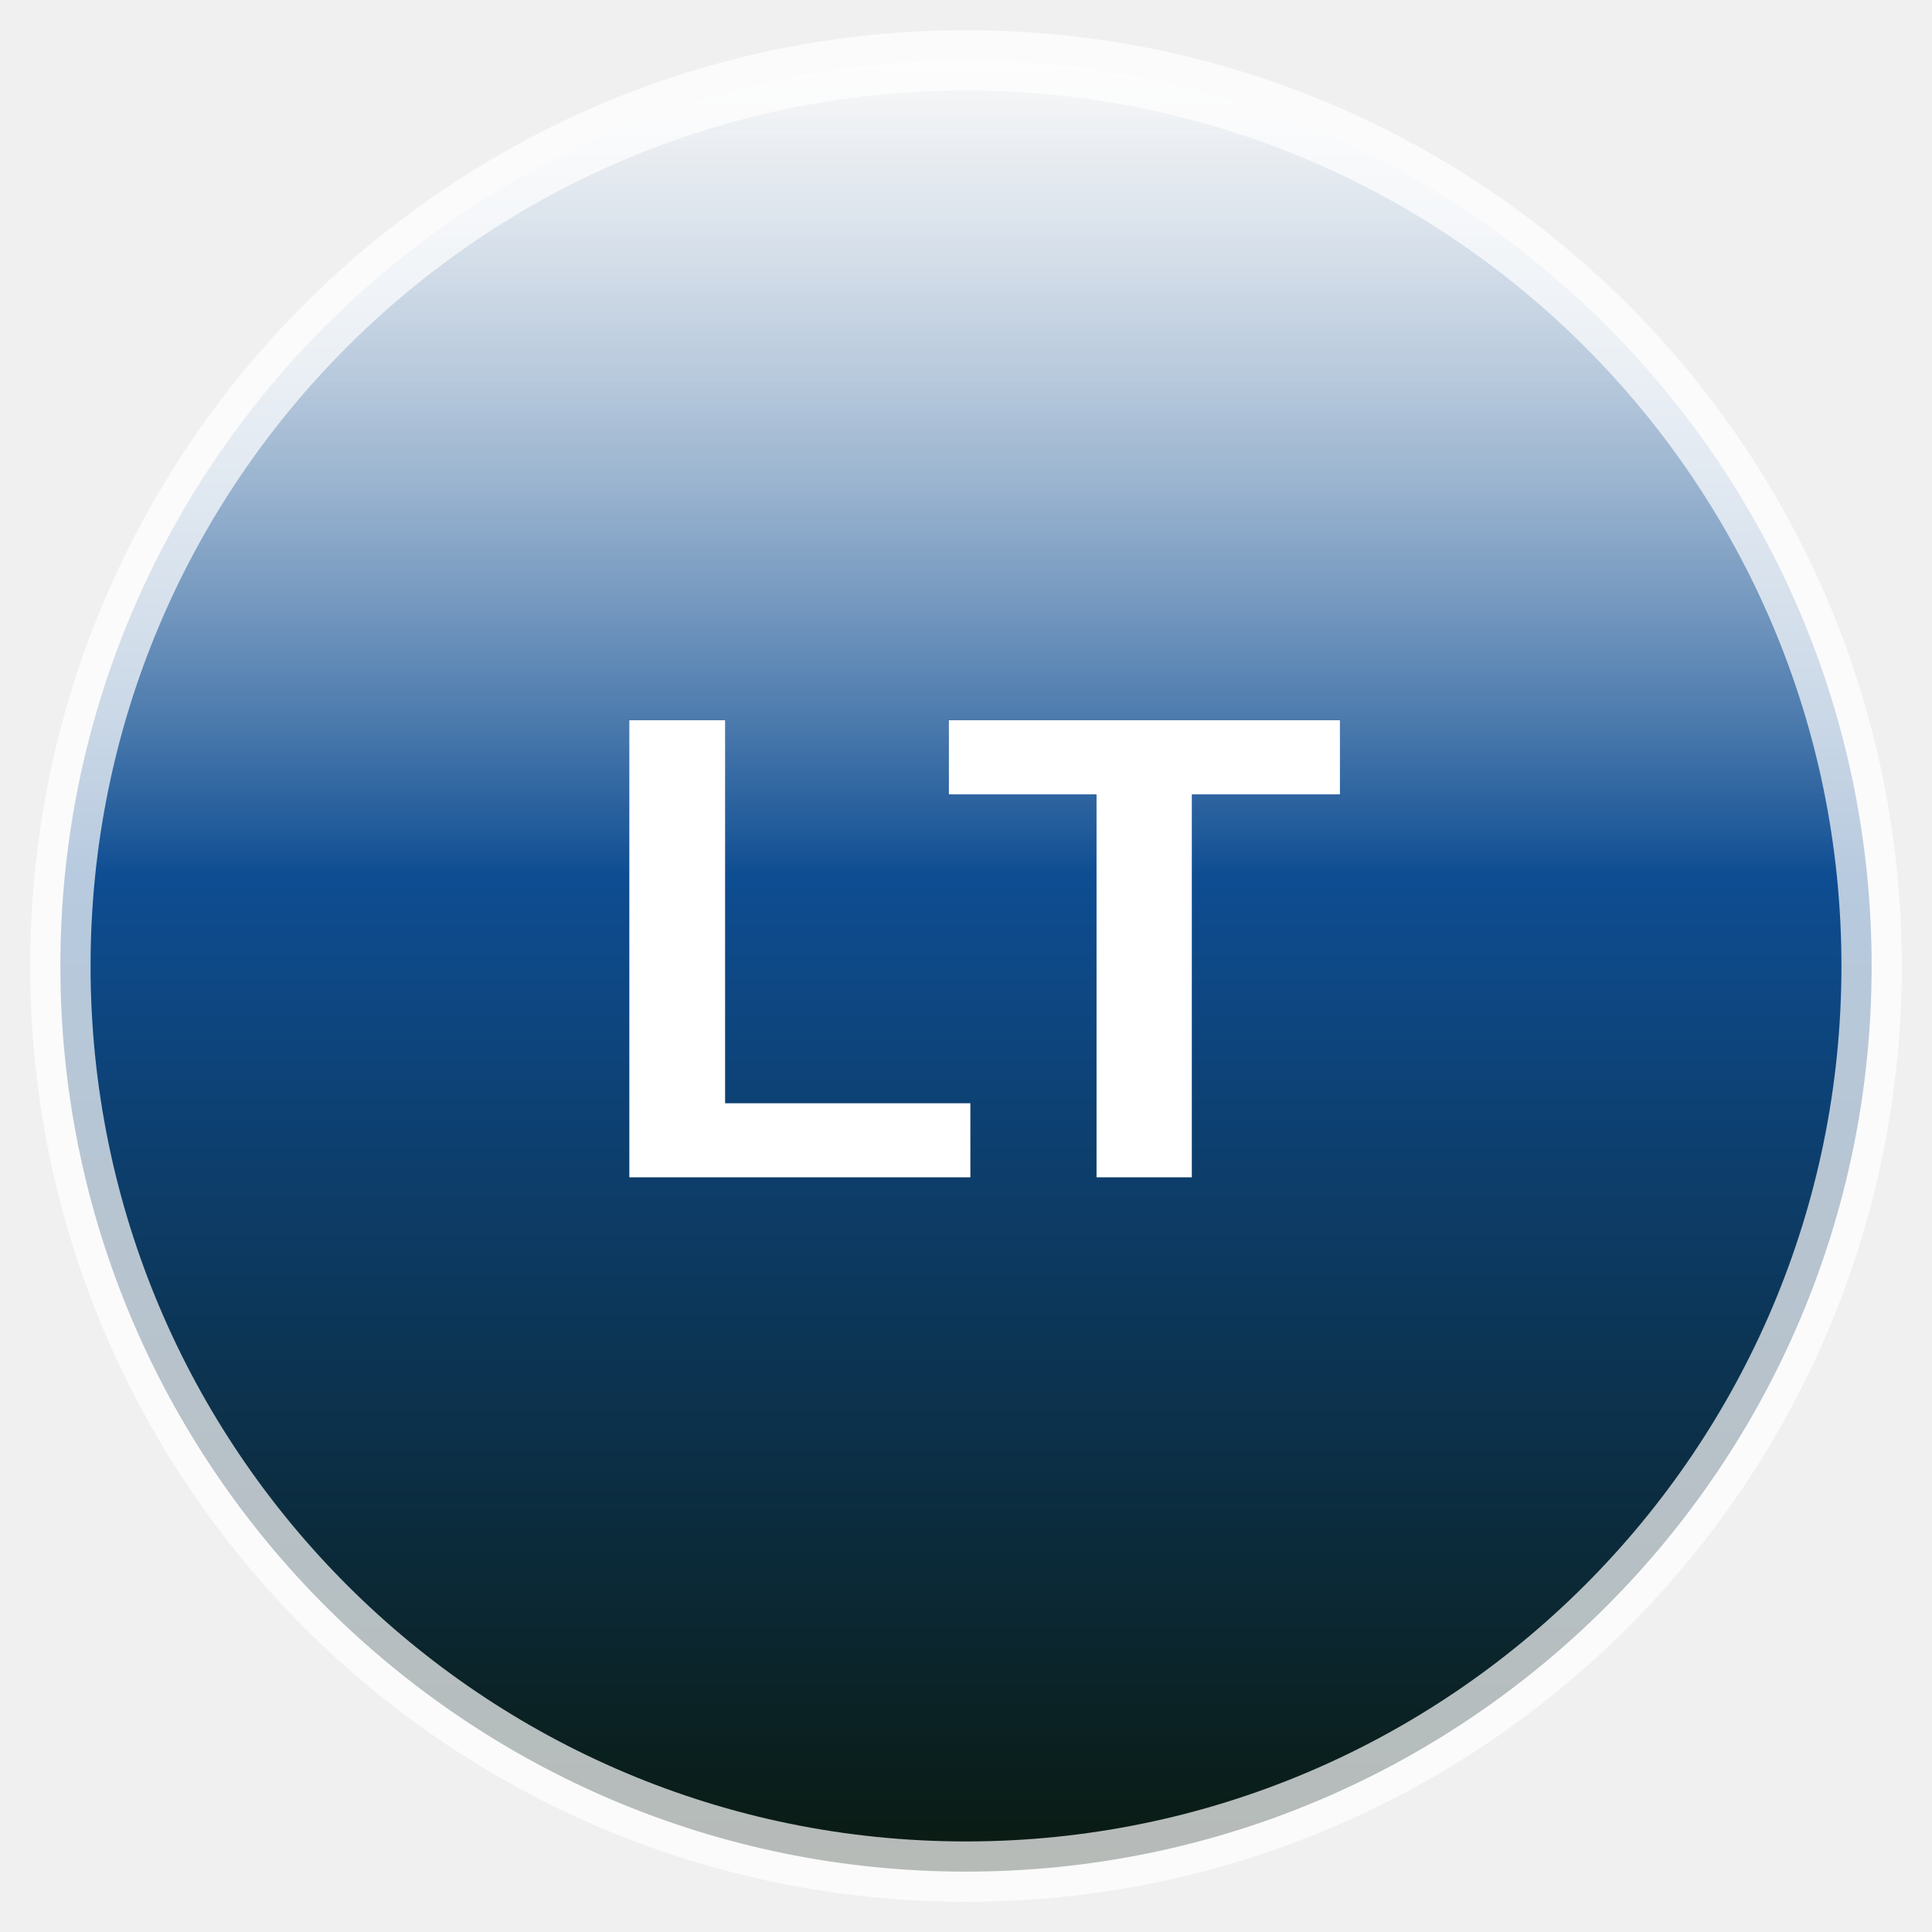
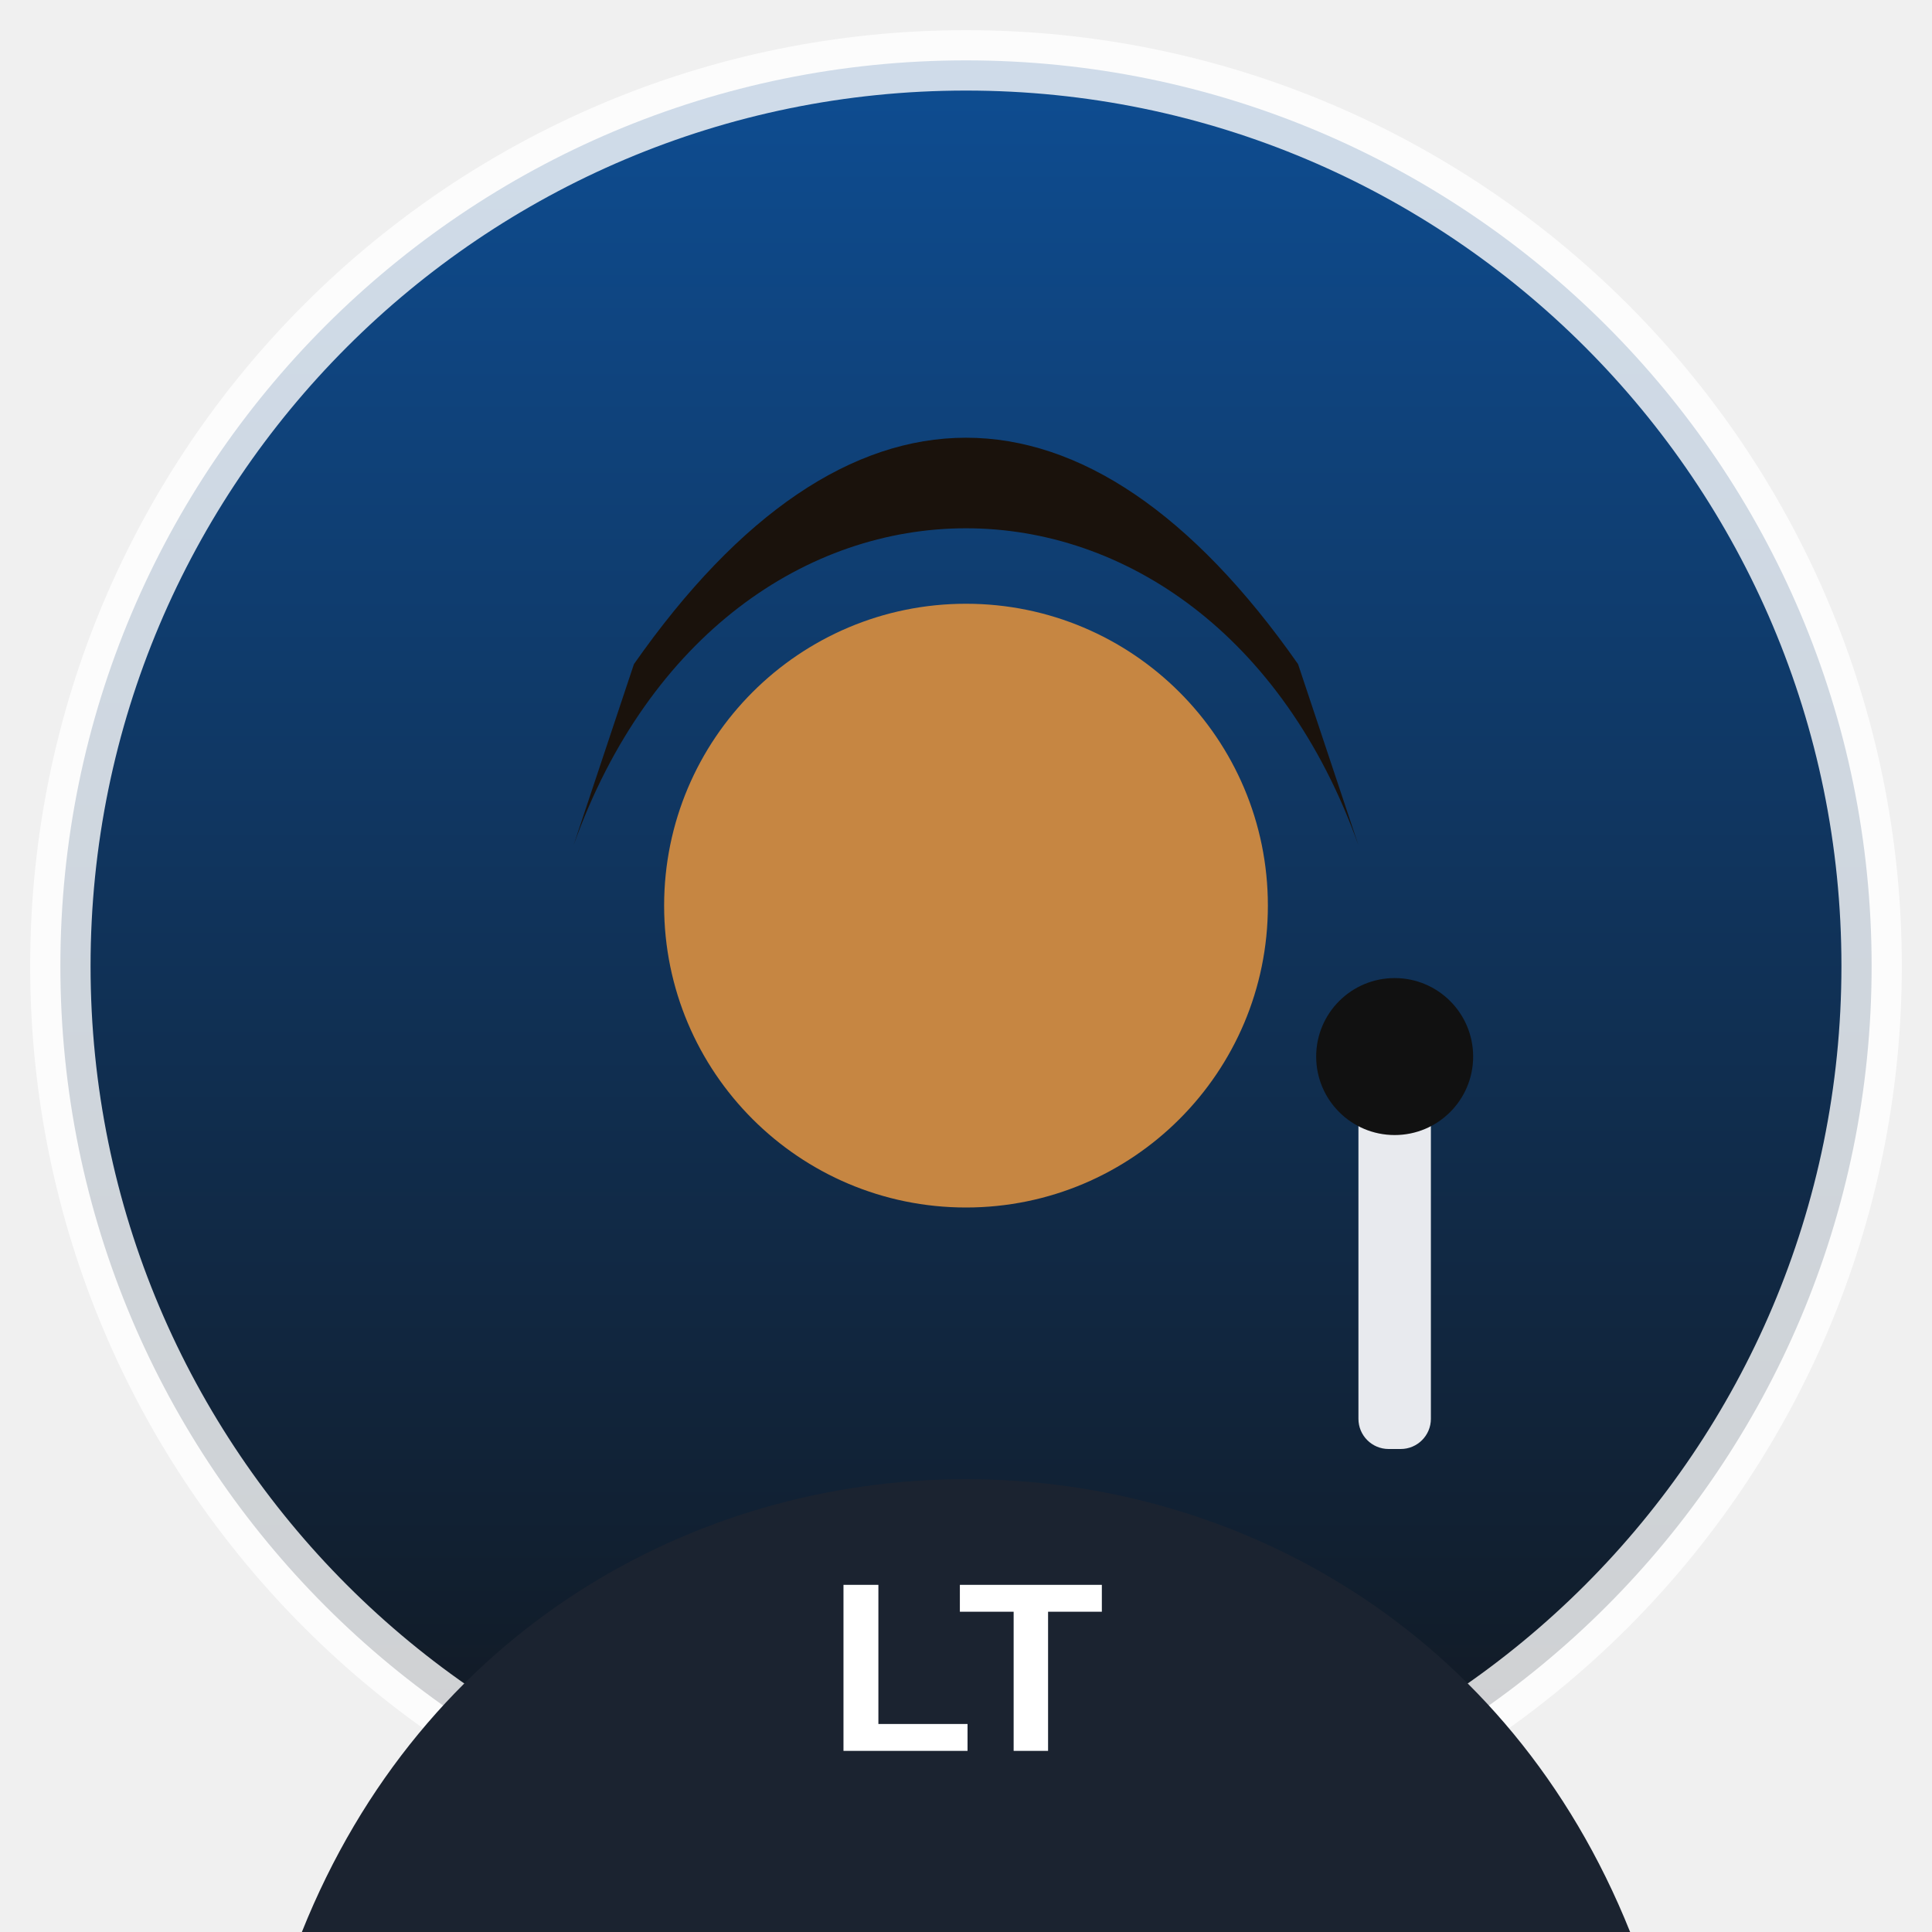
<svg xmlns="http://www.w3.org/2000/svg" viewBox="0 0 64 64">
  <defs>
-     <linearGradient id="gluka" x1="0" y1="0" x2="0" y2="1">
-       <stop offset="0" stop-color="#ffffff" stop-opacity=".55" />
-       <stop offset="0.45" stop-color="#0e4d92" />
-       <stop offset="1" stop-color="#0a1a10" />
+     <linearGradient id="avalukatudor" x1="0" y1="0" x2="0" y2="1">
+       <stop offset="0" stop-color="#0e4d92" />
+       <stop offset="1" stop-color="#12161c" />
    </linearGradient>
  </defs>
-   <circle cx="32" cy="32" r="30" fill="url(#gluka)" stroke="rgba(255,255,255,.7)" stroke-width="2" />
-   <text x="32" y="39" text-anchor="middle" font-family="Arial,Helvetica,sans-serif" font-weight="800" font-size="22" fill="#fff">LT</text>
+   <circle cx="32" cy="32" r="30" fill="url(#avalukatudor)" stroke="rgba(255,255,255,.8)" stroke-width="2" />
+   <path d="M10 64 C18 44 46 44 54 64" fill="#1b2330" />
+   <circle cx="32" cy="30" r="10" fill="#c68642" />
+   <path d="M19 28 C24 14 40 14 45 28 L43 22 C36 12 28 12 21 22 Z" fill="#1a120c" />
+   <rect x="45" y="36" width="2.4" height="12" rx="1" fill="#e8eaee" />
+   <circle cx="46.2" cy="35" r="2.6" fill="#111" />
+   <text x="32" y="58" text-anchor="middle" font-family="Arial,Helvetica,sans-serif" font-weight="800" font-size="8" fill="#fff">LT</text>
</svg>
